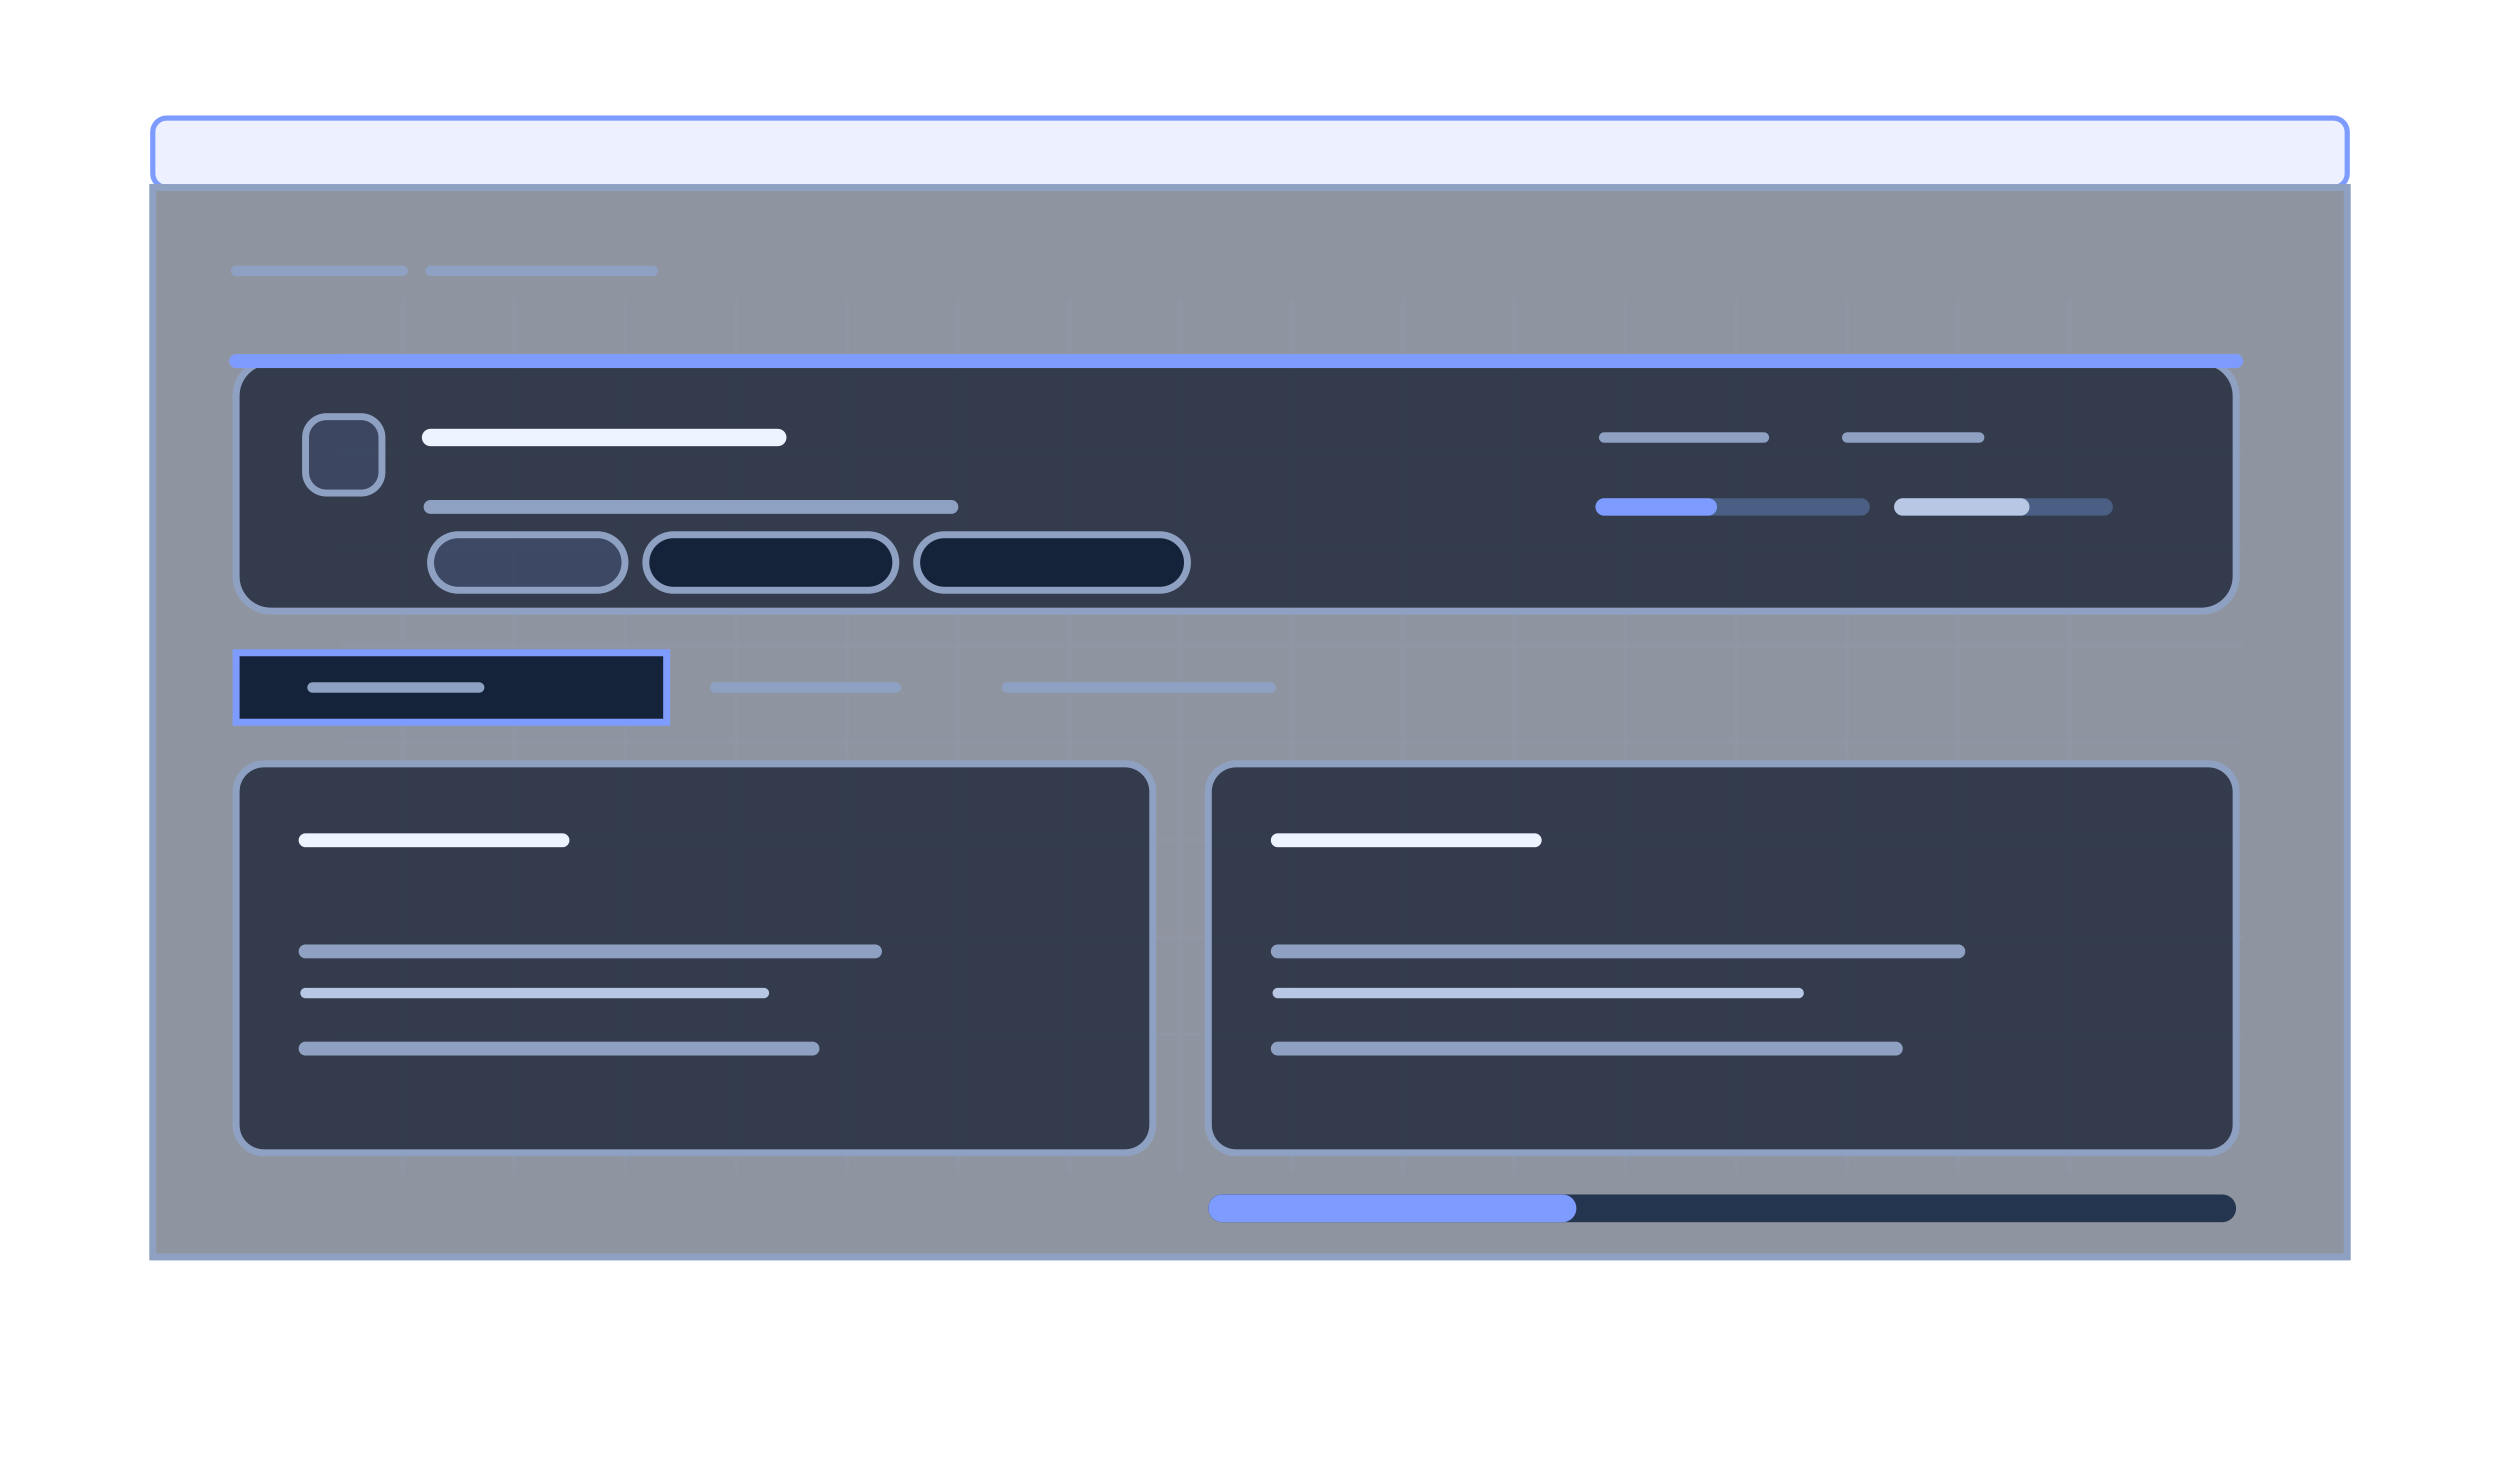
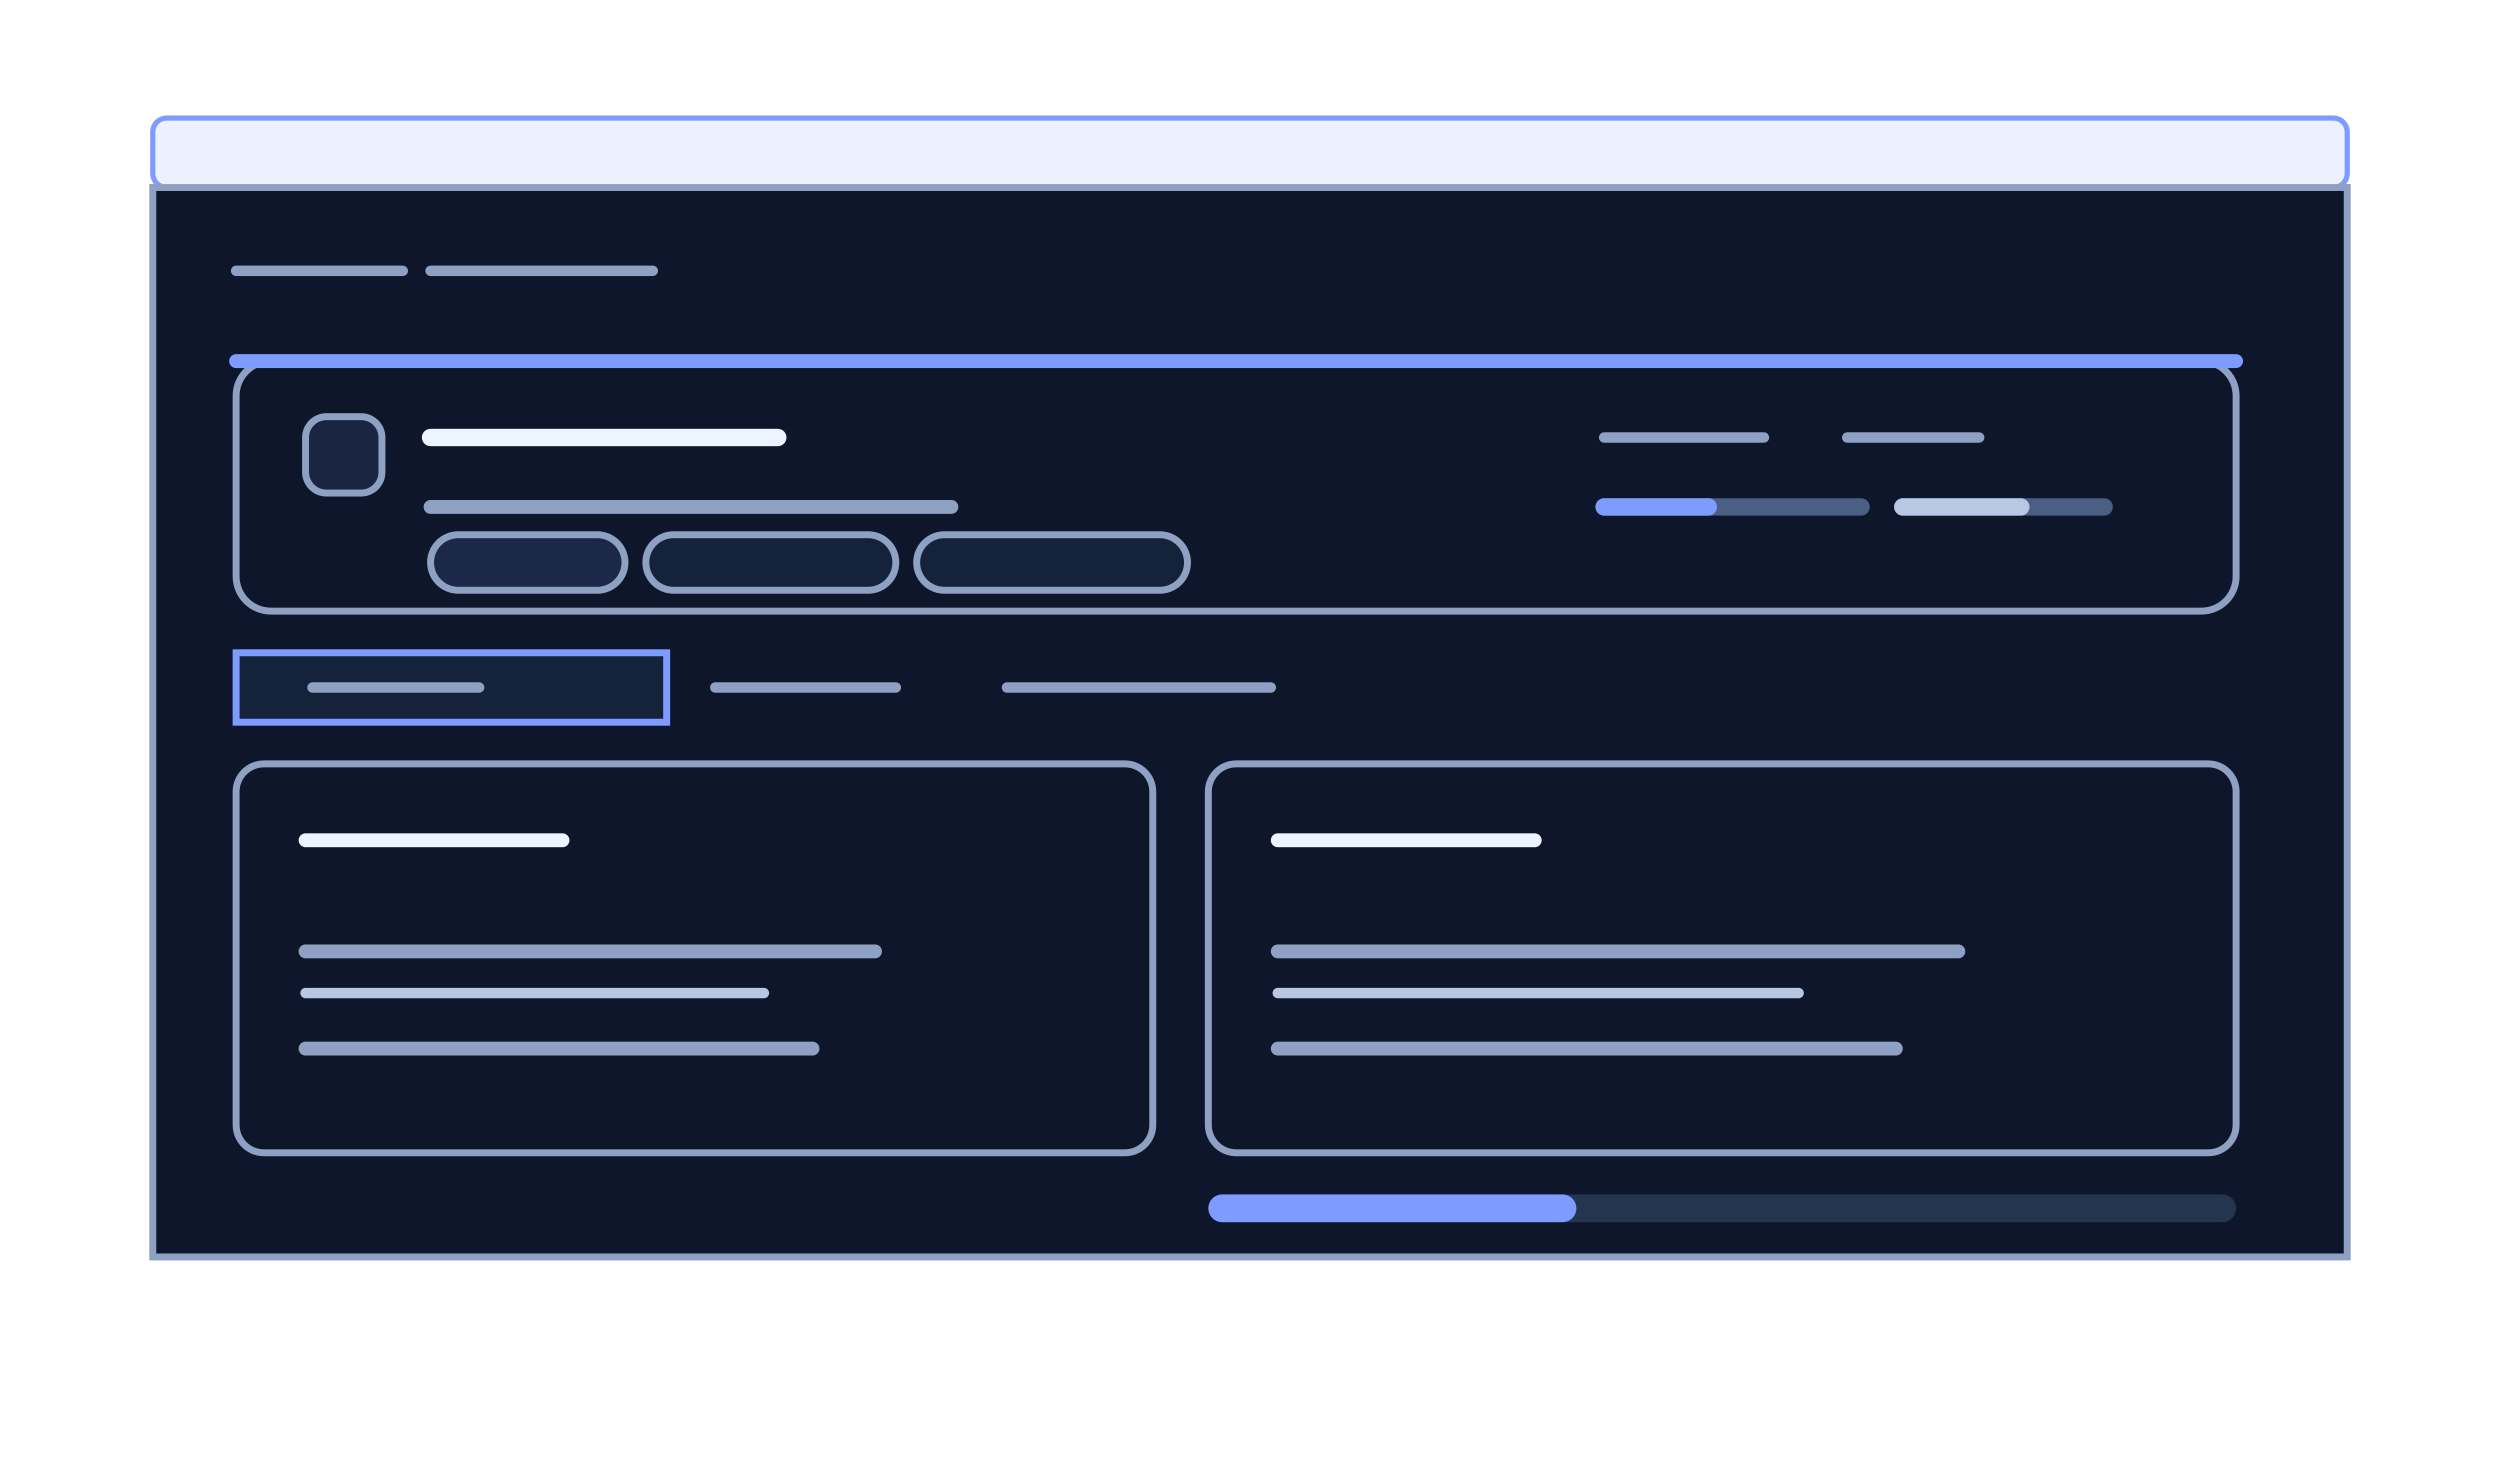
<svg xmlns="http://www.w3.org/2000/svg" width="720" height="420" viewBox="0 0 720 420" fill="none">
  <rect x="44" y="34" width="632" height="20" rx="4" fill="#7e9cff" fill-opacity=".14" stroke="#7e9cff" stroke-width="1.5" />
-   <rect x="44" y="54" width="632" height="308" fill="#15233a" fill-opacity=".48" stroke="#8fa1c3" stroke-width="2" />
-   <g opacity=".14" stroke="#8fa1c3" stroke-width="1">
-     <path d="M98 102h548M98 130h548M98 158h548M98 186h548M98 214h548M98 242h548M98 270h548M98 298h548" />
-     <path d="M116 86v252M148 86v252M180 86v252M212 86v252M244 86v252M276 86v252M308 86v252M340 86v252M372 86v252M404 86v252M436 86v252M468 86v252M500 86v252M532 86v252M564 86v252M596 86v252" />
-   </g>
+   <rect x="44" y="54" width="632" height="308" fill="#0d162a" stroke="#8fa1c3" stroke-width="2" />
  <path d="M68 78h48M124 78h64" stroke="#8fa1c3" stroke-width="3" stroke-linecap="round" />
-   <rect x="68" y="104" width="576" height="72" rx="10" fill="#10192c" fill-opacity=".72" stroke="#8fa1c3" stroke-width="2" />
+   <rect x="68" y="104" width="576" height="72" rx="10" fill="#0d162a" stroke="#8fa1c3" stroke-width="2" />
  <path d="M68 104h576" stroke="#7e9cff" stroke-width="4" stroke-linecap="round" />
  <rect x="88" y="120" width="22" height="22" rx="6" fill="#7e9cff" fill-opacity=".12" stroke="#8fa1c3" stroke-width="2" />
  <path d="M124 126h100" stroke="#edf3ff" stroke-width="5" stroke-linecap="round" />
  <path d="M124 146h150" stroke="#8fa1c3" stroke-width="4" stroke-linecap="round" />
  <rect x="124" y="154" width="56" height="16" rx="8" fill="#7e9cff" fill-opacity=".14" stroke="#8fa1c3" stroke-width="2" />
  <rect x="186" y="154" width="72" height="16" rx="8" fill="#15233a" stroke="#8fa1c3" stroke-width="2" />
  <rect x="264" y="154" width="78" height="16" rx="8" fill="#15233a" stroke="#8fa1c3" stroke-width="2" />
  <path d="M462 126h46M532 126h38" stroke="#8fa1c3" stroke-width="3" stroke-linecap="round" />
  <path d="M462 146h74M548 146h58" stroke="#4a5f83" stroke-width="5" stroke-linecap="round" />
  <path d="M462 146h30" stroke="#7e9cff" stroke-width="5" stroke-linecap="round" />
  <path d="M548 146h34" stroke="#b8c7e4" stroke-width="5" stroke-linecap="round" />
  <rect x="68" y="188" width="124" height="20" fill="#15233a" stroke="#7e9cff" stroke-width="2" />
  <path d="M90 198h48M206 198h52M290 198h76" stroke="#8fa1c3" stroke-width="3" stroke-linecap="round" />
-   <rect x="68" y="220" width="264" height="112" rx="8" fill="#10192c" fill-opacity=".72" stroke="#8fa1c3" stroke-width="2" />
-   <rect x="348" y="220" width="296" height="112" rx="8" fill="#10192c" fill-opacity=".72" stroke="#8fa1c3" stroke-width="2" />
+   <rect x="68" y="220" width="264" height="112" rx="8" fill="#0d162a" stroke="#8fa1c3" stroke-width="2" />
+   <rect x="348" y="220" width="296" height="112" rx="8" fill="#0d162a" stroke="#8fa1c3" stroke-width="2" />
  <path d="M88 242h74M368 242h74" stroke="#edf3ff" stroke-width="4" stroke-linecap="round" />
  <path d="M88 274h164M88 302h146" stroke="#8fa1c3" stroke-width="4" stroke-linecap="round" />
  <path d="M368 274h196M368 302h178" stroke="#8fa1c3" stroke-width="4" stroke-linecap="round" />
  <path d="M88 286h132M368 286h150" stroke="#b8c7e4" stroke-width="3" stroke-linecap="round" />
  <rect x="348" y="344" width="296" height="8" rx="4" fill="#243550" />
  <rect x="348" y="344" width="106" height="8" rx="4" fill="#7e9cff" />
</svg>
